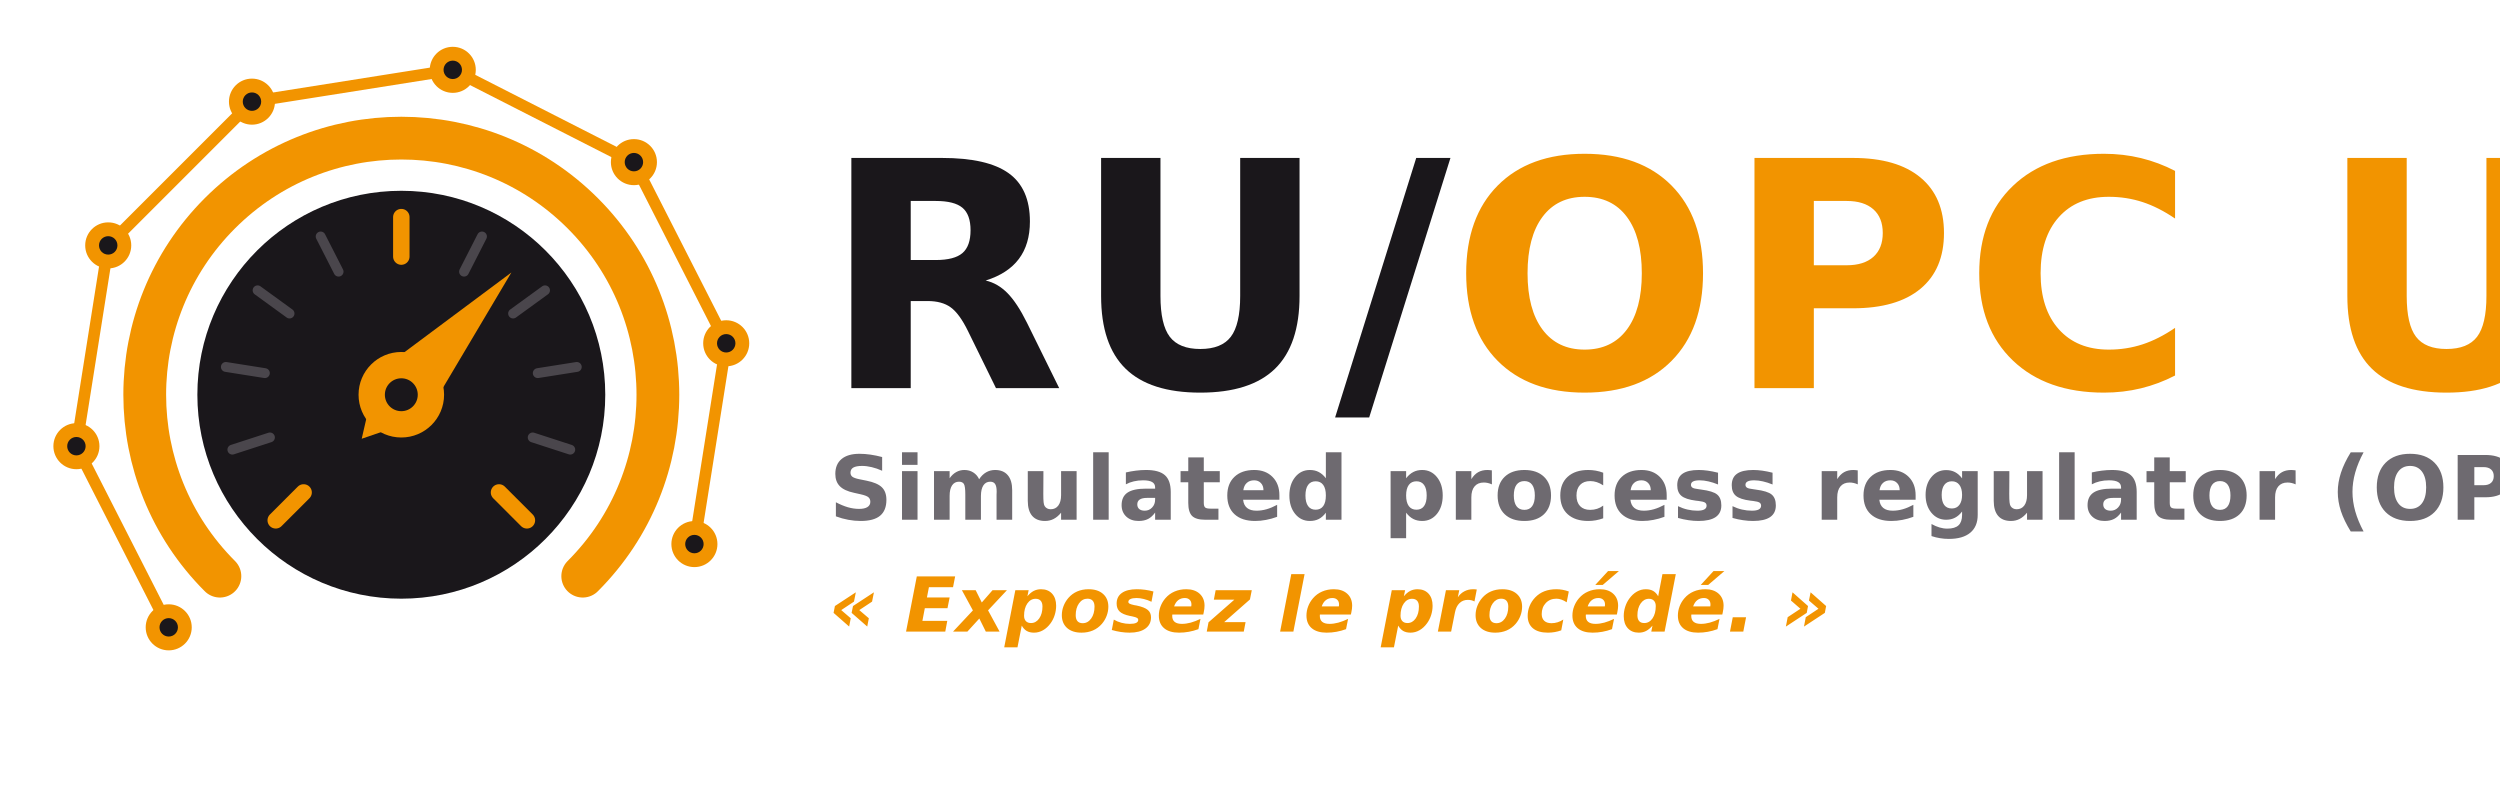
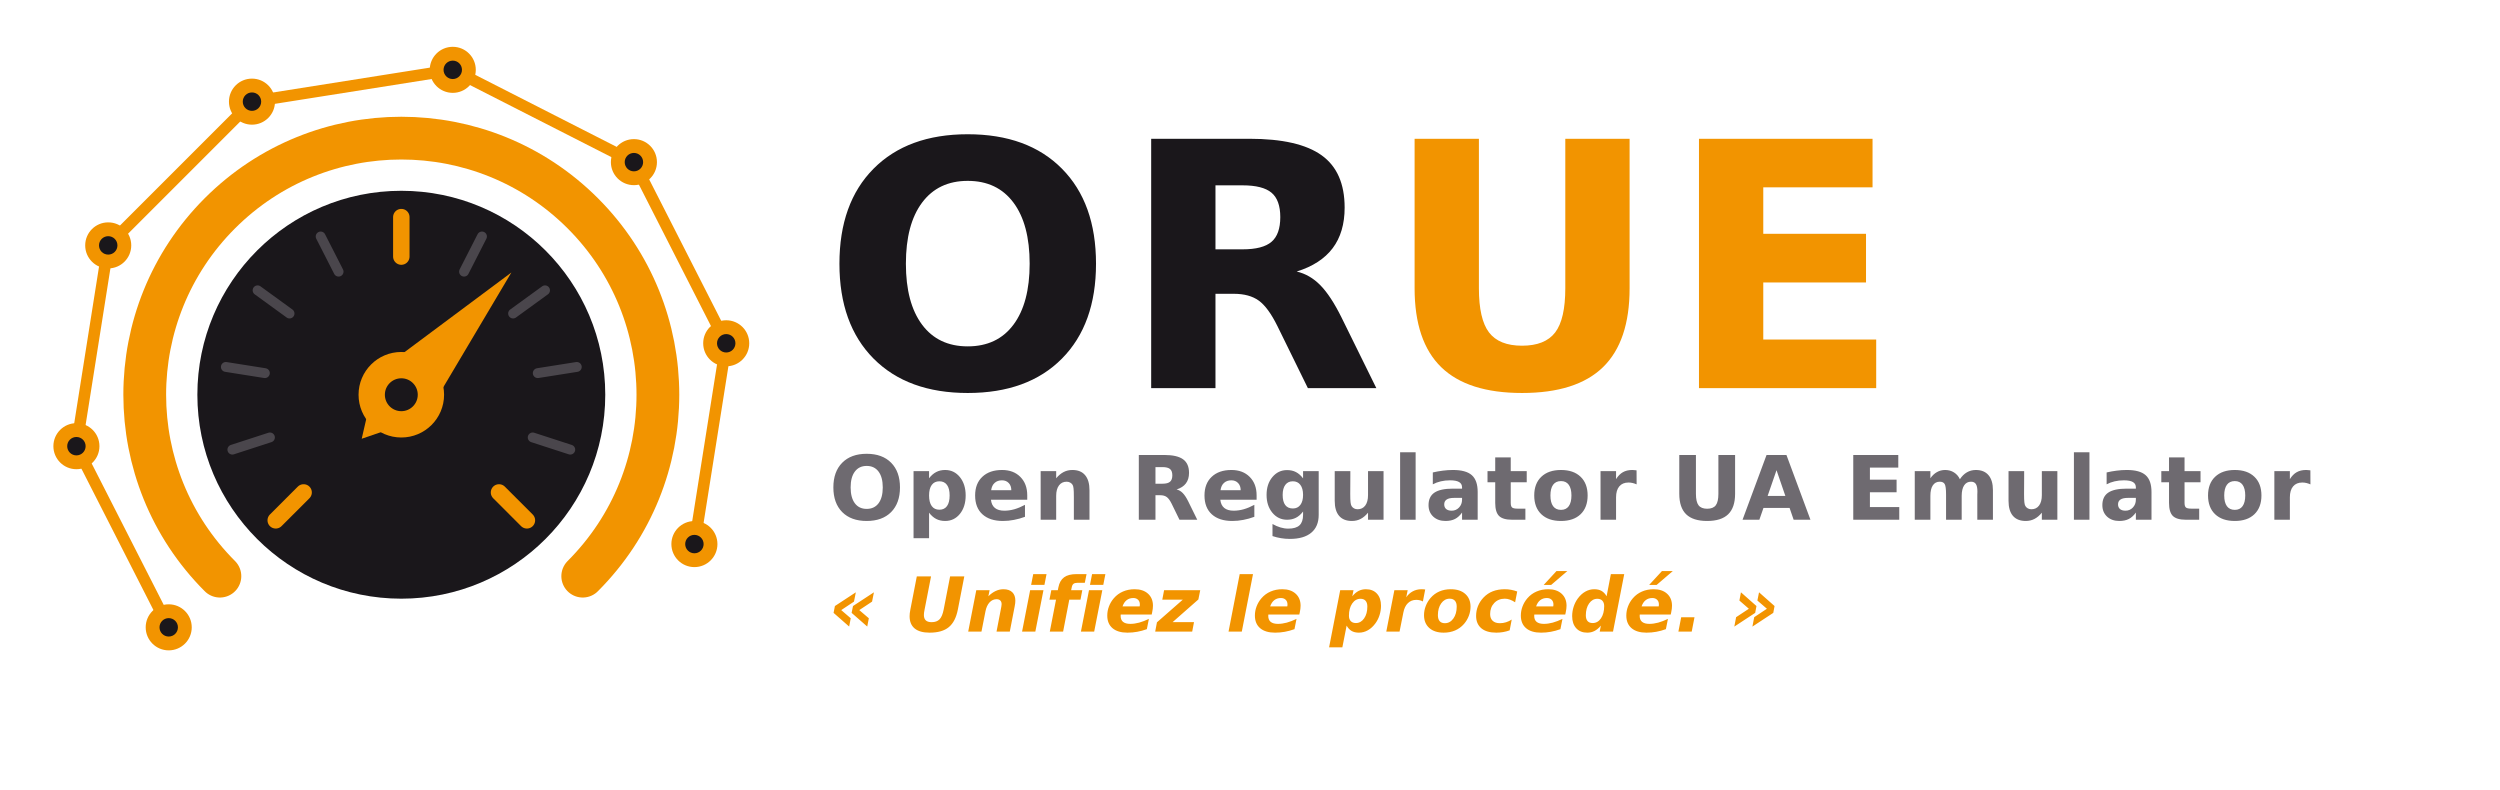
<svg xmlns="http://www.w3.org/2000/svg" viewBox="0 0 760 240" width="760" height="240">
  <style>
    .ink { fill: #1A171B; }
    .sub { fill: #6E6A70; }
    @media (prefers-color-scheme: dark) {
      .ink { fill: #ECECEC; }
      .sub { fill: #B7B3B9; }
    }
  </style>
  <g transform="translate(2,0)">
    <g>
      <circle cx="120" cy="120" r="62" fill="#1A171B" />
      <path d="M 64.85 175.15 A 78 78 0 1 1 175.15 175.15" fill="none" stroke="#F29400" stroke-width="13" stroke-linecap="round" />
      <line x1="90.3" y1="149.7" x2="81.82" y2="158.18" stroke="#F29400" stroke-width="5" stroke-linecap="round" />
      <line x1="80.06" y1="132.98" x2="68.64" y2="136.69" stroke="#4A464C" stroke-width="3" stroke-linecap="round" />
      <line x1="78.52" y1="113.43" x2="66.66" y2="111.55" stroke="#4A464C" stroke-width="3" stroke-linecap="round" />
      <line x1="86.02" y1="95.31" x2="76.31" y2="88.26" stroke="#4A464C" stroke-width="3" stroke-linecap="round" />
      <line x1="100.93" y1="82.58" x2="95.48" y2="71.89" stroke="#4A464C" stroke-width="3" stroke-linecap="round" />
      <line x1="120" y1="78" x2="120" y2="66" stroke="#F29400" stroke-width="5" stroke-linecap="round" />
      <line x1="139.07" y1="82.58" x2="144.52" y2="71.89" stroke="#4A464C" stroke-width="3" stroke-linecap="round" />
      <line x1="153.98" y1="95.31" x2="163.69" y2="88.26" stroke="#4A464C" stroke-width="3" stroke-linecap="round" />
      <line x1="161.48" y1="113.43" x2="173.34" y2="111.55" stroke="#4A464C" stroke-width="3" stroke-linecap="round" />
      <line x1="159.94" y1="132.98" x2="171.36" y2="136.69" stroke="#4A464C" stroke-width="3" stroke-linecap="round" />
      <line x1="149.7" y1="149.7" x2="158.18" y2="158.18" stroke="#F29400" stroke-width="5" stroke-linecap="round" />
      <polygon points="153.46,82.84 112.57,113.31 107.96,133.38 127.43,126.69" fill="#F29400" />
      <circle cx="120" cy="120" r="13" fill="#F29400" />
      <circle cx="120" cy="120" r="5" fill="#1A171B" />
      <line x1="49.29" y1="190.71" x2="21.23" y2="135.64" stroke="#F29400" stroke-width="3.5" stroke-linecap="round" />
      <line x1="21.23" y1="135.64" x2="30.9" y2="74.6" stroke="#F29400" stroke-width="3.5" stroke-linecap="round" />
      <line x1="30.9" y1="74.6" x2="74.6" y2="30.9" stroke="#F29400" stroke-width="3.5" stroke-linecap="round" />
      <line x1="74.6" y1="30.9" x2="135.64" y2="21.23" stroke="#F29400" stroke-width="3.5" stroke-linecap="round" />
      <line x1="135.64" y1="21.23" x2="190.71" y2="49.29" stroke="#F29400" stroke-width="3.5" stroke-linecap="round" />
      <line x1="190.71" y1="49.29" x2="218.77" y2="104.36" stroke="#F29400" stroke-width="3.5" stroke-linecap="round" />
      <line x1="218.77" y1="104.36" x2="209.1" y2="165.4" stroke="#F29400" stroke-width="3.5" stroke-linecap="round" />
      <circle cx="49.29" cy="190.71" r="7" fill="#F29400" />
      <circle cx="49.29" cy="190.71" r="2.8" fill="#1A171B" />
      <circle cx="21.23" cy="135.64" r="7" fill="#F29400" />
      <circle cx="21.23" cy="135.64" r="2.8" fill="#1A171B" />
      <circle cx="30.9" cy="74.6" r="7" fill="#F29400" />
      <circle cx="30.9" cy="74.6" r="2.8" fill="#1A171B" />
      <circle cx="74.6" cy="30.9" r="7" fill="#F29400" />
      <circle cx="74.6" cy="30.9" r="2.8" fill="#1A171B" />
      <circle cx="135.64" cy="21.23" r="7" fill="#F29400" />
      <circle cx="135.64" cy="21.23" r="2.8" fill="#1A171B" />
      <circle cx="190.71" cy="49.29" r="7" fill="#F29400" />
      <circle cx="190.71" cy="49.29" r="2.8" fill="#1A171B" />
      <circle cx="218.77" cy="104.36" r="7" fill="#F29400" />
      <circle cx="218.77" cy="104.36" r="2.8" fill="#1A171B" />
      <circle cx="209.1" cy="165.4" r="7" fill="#F29400" />
      <circle cx="209.1" cy="165.4" r="2.8" fill="#1A171B" />
    </g>
  </g>
-   <text x="250" y="118" font-family="'DejaVu Sans','Segoe UI',Helvetica,Arial,sans-serif" font-size="96" font-weight="800" class="ink" letter-spacing="2" textLength="480" lengthAdjust="spacingAndGlyphs">RU/<tspan fill="#F29400">OPC UA</tspan>
+   <text x="250" y="118" font-family="'DejaVu Sans','Segoe UI',Helvetica,Arial,sans-serif" font-size="104" font-weight="800" class="ink" letter-spacing="2">OR<tspan fill="#F29400">UE</tspan>
  </text>
-   <text x="252" y="158" font-family="'DejaVu Sans','Segoe UI',Helvetica,Arial,sans-serif" font-size="27" font-weight="600" class="sub" letter-spacing="0.5" textLength="480" lengthAdjust="spacingAndGlyphs">Simulated process regulator (OPC UA)</text>
-   <text x="252" y="192" font-family="'DejaVu Sans','Segoe UI',Helvetica,Arial,sans-serif" font-size="23" font-weight="700" fill="#F29400" font-style="italic">« Exposez le procédé. »</text>
+   <text x="252" y="158" font-family="'DejaVu Sans','Segoe UI',Helvetica,Arial,sans-serif" font-size="27" font-weight="600" class="sub" letter-spacing="0.5" textLength="410" lengthAdjust="spacingAndGlyphs">Open Regulator UA Emulator</text>
+   <text x="252" y="192" font-family="'DejaVu Sans','Segoe UI',Helvetica,Arial,sans-serif" font-size="23" font-weight="700" fill="#F29400" font-style="italic">« Unifiez le procédé. »</text>
</svg>
